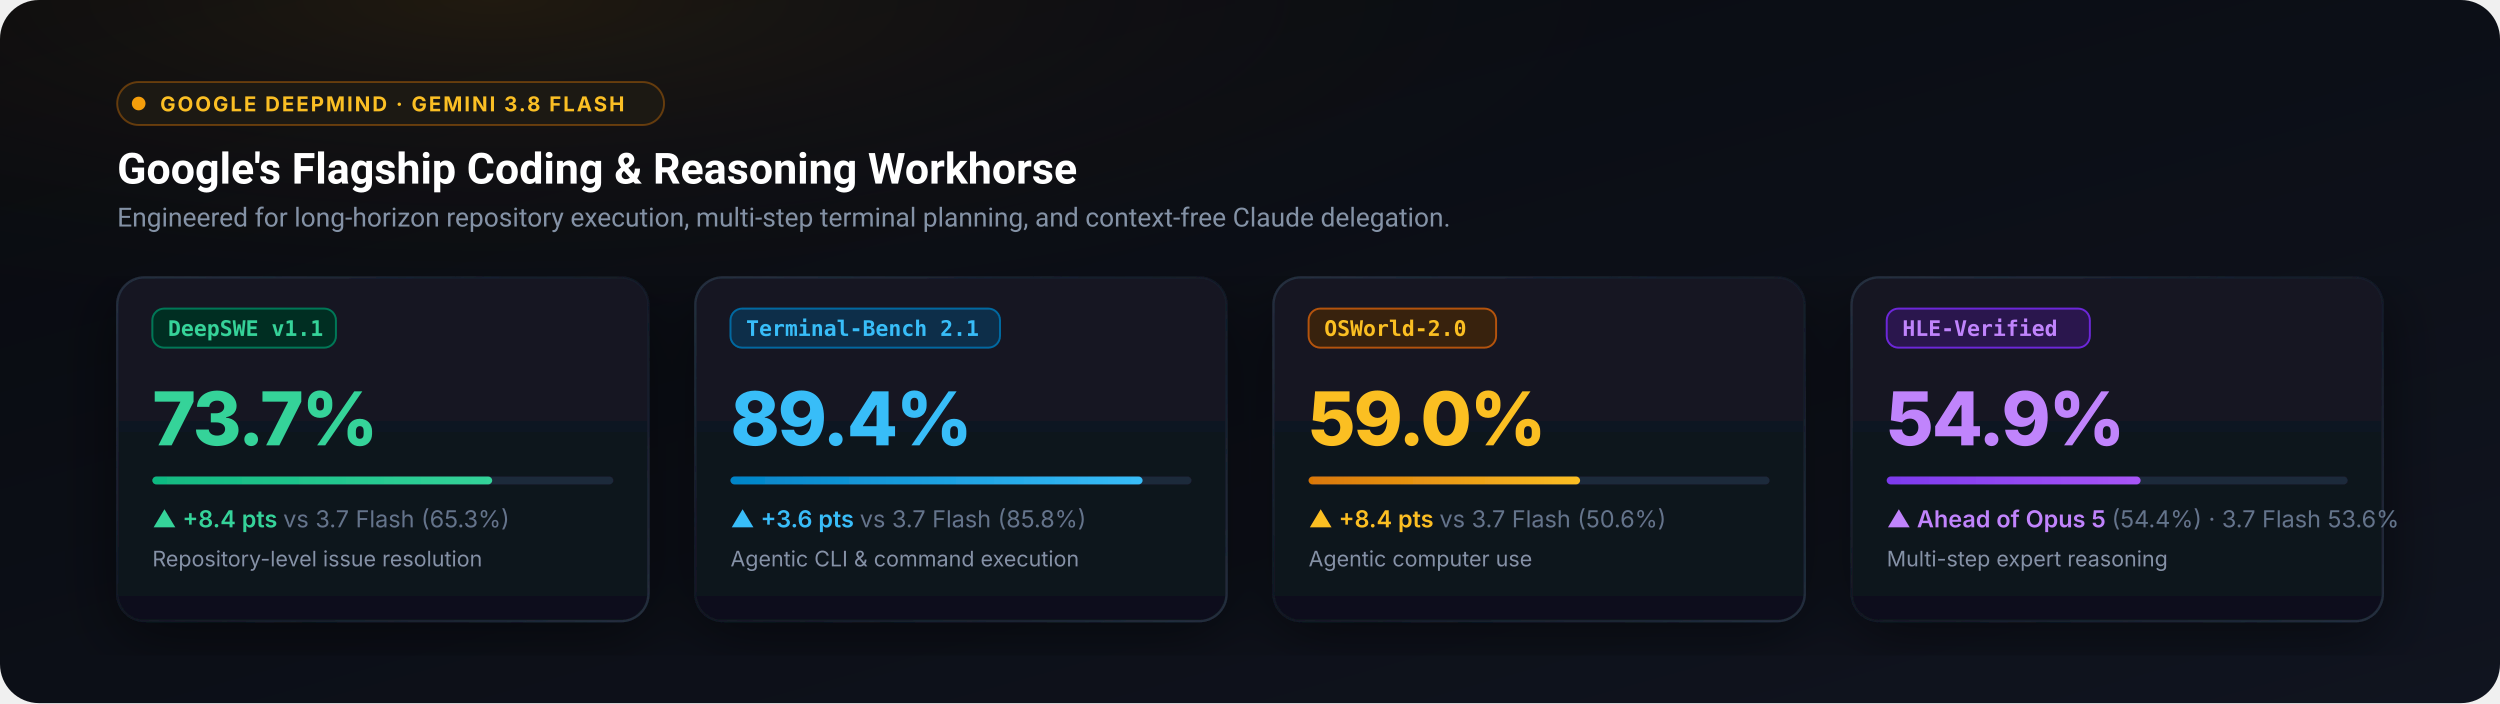
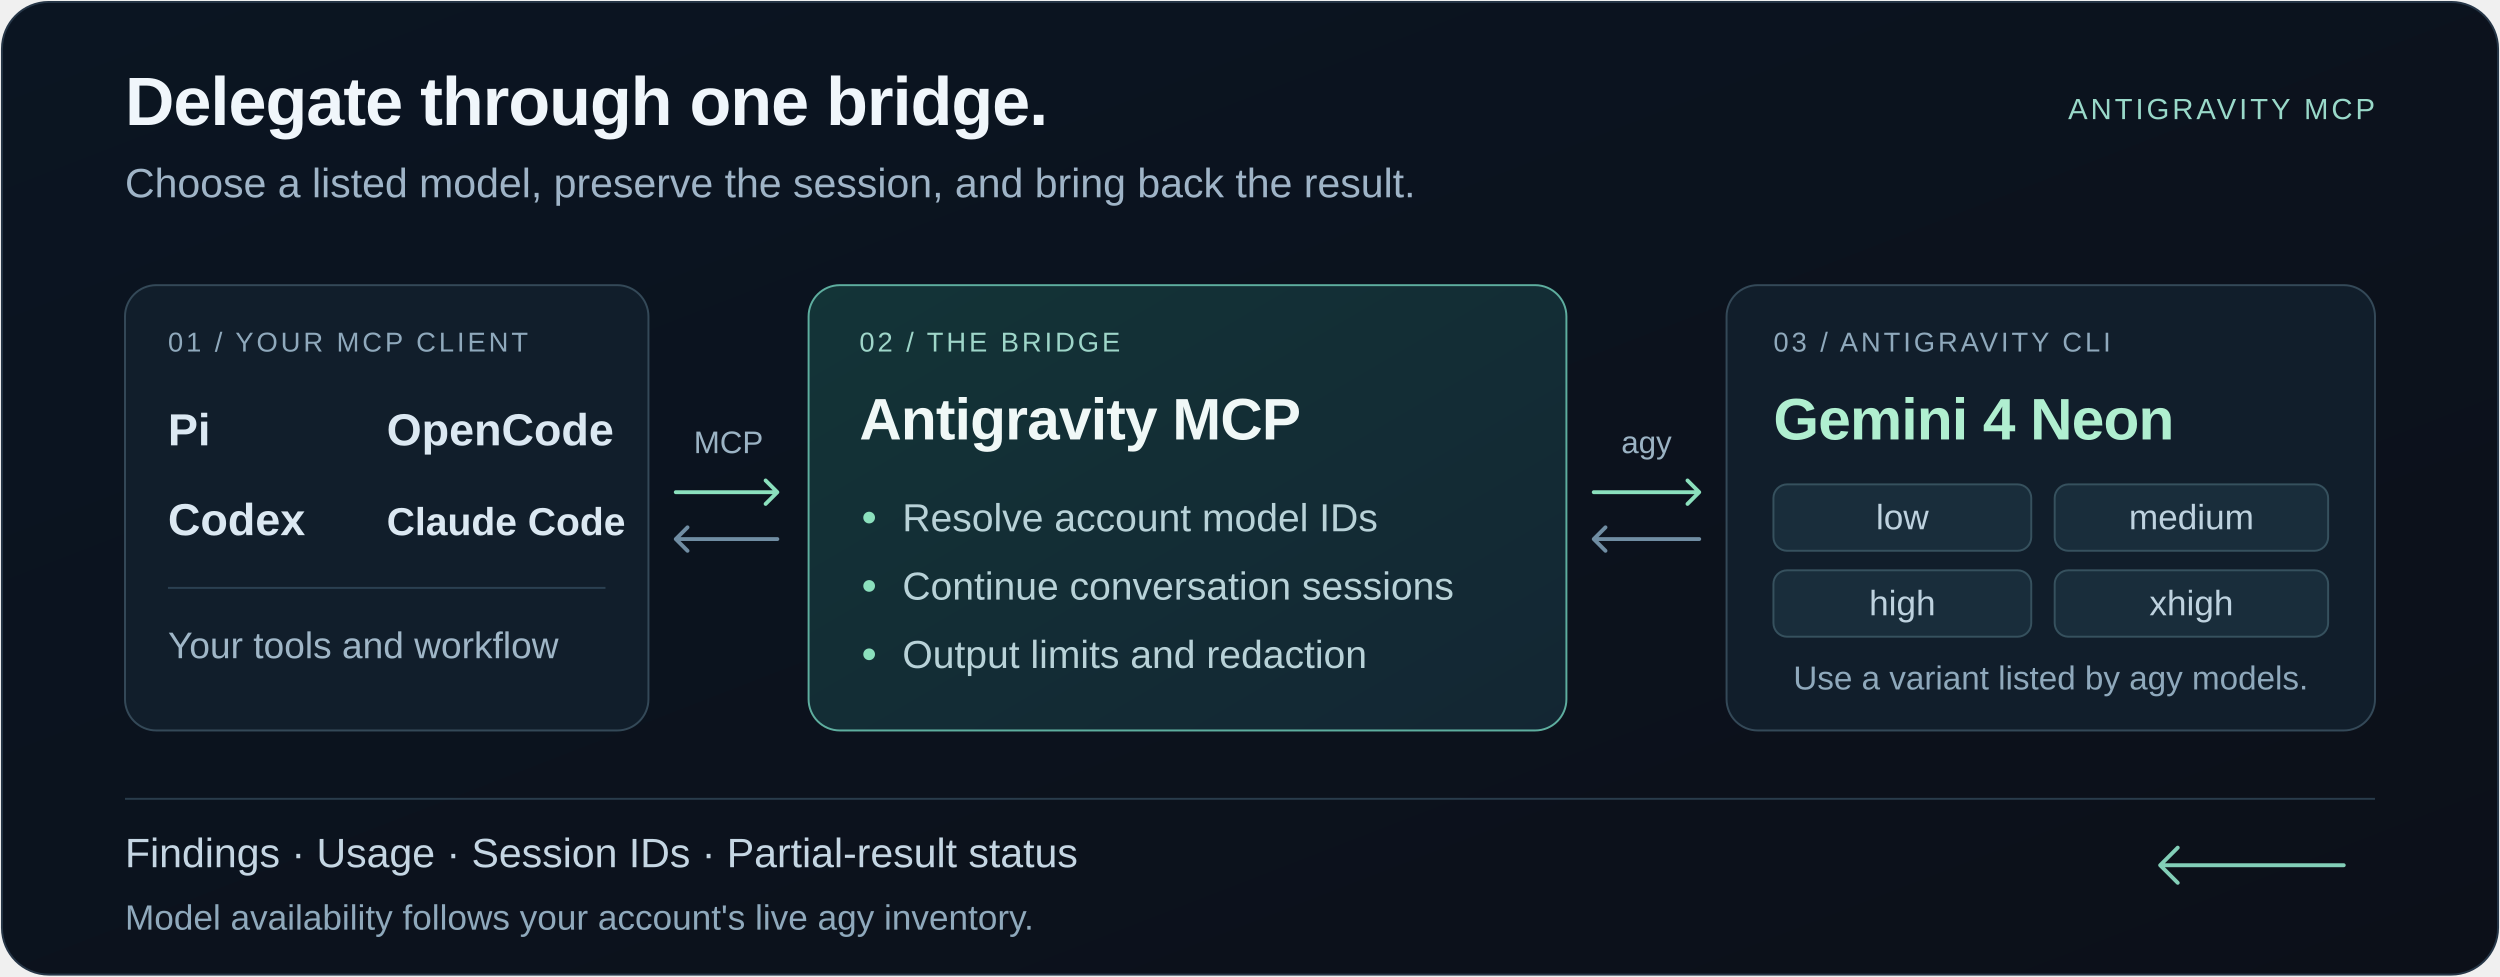
- <svg xmlns="http://www.w3.org/2000/svg" viewBox="0 0 1280 360" width="1280" height="360" role="img" aria-label="Gemini 3.8 Flash Coding Benchmarks">
+ <svg xmlns="http://www.w3.org/2000/svg" viewBox="0 0 1280 500" width="1280" height="500" role="img" aria-labelledby="capabilities-title capabilities-description">
  <defs>
-     <linearGradient id="bgBench" x1="0%" y1="0%" x2="100%" y2="100%">
-       <stop offset="0%" stop-color="#080a0f" />
-       <stop offset="50%" stop-color="#0c0f17" />
-       <stop offset="100%" stop-color="#10141f" />
+     <linearGradient id="capabilities-bg" x1="0" y1="0" x2="1" y2="1">
+       <stop offset="0" stop-color="#0b1522" />
+       <stop offset="1" stop-color="#0c1019" />
    </linearGradient>
-     <radialGradient id="radialAmber" cx="20%" cy="0%" r="50%">
-       <stop offset="0%" stop-color="#f59e0b" stop-opacity="0.10" />
-       <stop offset="100%" stop-color="#080a0f" stop-opacity="0" />
-     </radialGradient>
-     <linearGradient id="benchCardBg" x1="0%" y1="0%" x2="0%" y2="100%">
-       <stop offset="0%" stop-color="#141824" />
-       <stop offset="100%" stop-color="#0e111a" />
+     <linearGradient id="capabilities-bridge" x1="0" y1="0" x2="1" y2="1">
+       <stop offset="0" stop-color="#133437" />
+       <stop offset="1" stop-color="#132633" />
    </linearGradient>
-     <linearGradient id="benchCardBorder" x1="0%" y1="0%" x2="100%" y2="100%">
-       <stop offset="0%" stop-color="#334155" stop-opacity="0.6" />
-       <stop offset="50%" stop-color="#1e293b" stop-opacity="0.3" />
-       <stop offset="100%" stop-color="#334155" stop-opacity="0.6" />
-     </linearGradient>
-     <linearGradient id="emeraldGrad" x1="0%" y1="0%" x2="100%" y2="0%">
-       <stop offset="0%" stop-color="#10b981" />
-       <stop offset="100%" stop-color="#34d399" />
-     </linearGradient>
-     <linearGradient id="cyanGrad" x1="0%" y1="0%" x2="100%" y2="0%">
-       <stop offset="0%" stop-color="#0284c7" />
-       <stop offset="100%" stop-color="#38bdf8" />
-     </linearGradient>
-     <linearGradient id="goldGrad" x1="0%" y1="0%" x2="100%" y2="0%">
-       <stop offset="0%" stop-color="#d97706" />
-       <stop offset="100%" stop-color="#fbbf24" />
-     </linearGradient>
-     <linearGradient id="purpleGrad" x1="0%" y1="0%" x2="100%" y2="0%">
-       <stop offset="0%" stop-color="#7c3aed" />
-       <stop offset="100%" stop-color="#a855f7" />
-     </linearGradient>
-     <filter id="benchShadow" x="-5%" y="-5%" width="110%" height="115%">
-       <feDropShadow dx="0" dy="8" stdDeviation="16" flood-color="#000000" flood-opacity="0.5" />
-     </filter>
  </defs>
-   <rect width="1280" height="360" rx="20" fill="url(#bgBench)" />
-   <rect width="1280" height="360" rx="20" fill="url(#radialAmber)" />
-   <g transform="translate(60, 42)">
-     <rect x="0" y="0" width="280" height="22" rx="11" fill="#1c1913" stroke="#d97706" stroke-opacity="0.4" stroke-width="1" />
-     <circle cx="11" cy="11" r="3.5" fill="#f59e0b" />
-     <text x="22" y="15" font-family="system-ui, -apple-system, sans-serif" font-size="10.5" font-weight="700" letter-spacing="1px" fill="#fbbf24">GOOGLE DEEPMIND · GEMINI 3.8 FLASH</text>
-     <text x="0" y="52" font-family="system-ui, -apple-system, 'Segoe UI', Roboto, sans-serif" font-size="22" font-weight="700" fill="#ffffff">Google's Flagship Coding &amp; Reasoning Workhorse</text>
-     <text x="0" y="74" font-family="system-ui, -apple-system, 'Segoe UI', Roboto, sans-serif" font-size="13.5" fill="#8492a6">Engineered for long-horizon repository execution, multi-step terminal planning, and context-free Claude delegation.</text>
-   </g>
-   <g transform="translate(60, 142)" filter="url(#benchShadow)">
-     <g transform="translate(0, 0)">
-       <rect width="272" height="176" rx="14" fill="url(#benchCardBg)" stroke="url(#benchCardBorder)" stroke-width="1.2" />
-       <rect x="18" y="16" width="94" height="20" rx="6" fill="#062e24" stroke="#047857" stroke-width="1" />
-       <text x="26" y="30" font-family="ui-monospace, 'SF Mono', Menlo, monospace" font-size="11" font-weight="600" fill="#34d399">DeepSWE v1.1</text>
-       <text x="18" y="86" font-family="system-ui, -apple-system, sans-serif" font-size="38" font-weight="800" fill="#34d399" letter-spacing="-1px">73.7%</text>
-       <rect x="18" y="102" width="236" height="4" rx="2" fill="#1e293b" />
-       <rect x="18" y="102" width="174" height="4" rx="2" fill="url(#emeraldGrad)" />
-       <text x="18" y="128" font-family="system-ui, -apple-system, sans-serif" font-size="12" font-weight="600" fill="#34d399">▲ +8.4 pts <tspan fill="#64748b" font-weight="400">vs 3.7 Flash (65.3%)</tspan>
-       </text>
-       <text x="18" y="148" font-family="system-ui, -apple-system, sans-serif" font-size="11" fill="#8492a6">Repository-level issue resolution</text>
+   <rect x="1" y="1" width="1278" height="498" rx="24" fill="url(#capabilities-bg)" stroke="#263647" />
+   <g font-family="Arial, Helvetica, sans-serif">
+     <text x="64" y="64" fill="#f0f6fb" font-size="35" font-weight="700" letter-spacing="-0.5">Delegate through one bridge.</text>
+     <text x="64" y="101" fill="#9fb4c7" font-size="21">Choose a listed model, preserve the session, and bring back the result.</text>
+     <text x="1216" y="61" fill="#99d9c9" font-size="15" letter-spacing="1.5" text-anchor="end">ANTIGRAVITY MCP</text>
+     <rect x="64" y="146" width="268" height="228" rx="16" fill="#111e2b" stroke="#344958" />
+     <text x="86" y="180" fill="#8fa9bc" font-size="14" letter-spacing="1.5">01 / YOUR MCP CLIENT</text>
+     <g fill="#dbe8f2" font-size="23" font-weight="600">
+       <text x="86" y="228">Pi</text>
+       <text x="198" y="228">OpenCode</text>
+       <text x="86" y="274">Codex</text>
+       <text x="198" y="274" font-size="20">Claude Code</text>
    </g>
-     <g transform="translate(296, 0)">
-       <rect width="272" height="176" rx="14" fill="url(#benchCardBg)" stroke="url(#benchCardBorder)" stroke-width="1.2" />
-       <rect x="18" y="16" width="138" height="20" rx="6" fill="#0c2d48" stroke="#0369a1" stroke-width="1" />
-       <text x="26" y="30" font-family="ui-monospace, 'SF Mono', Menlo, monospace" font-size="11" font-weight="600" fill="#38bdf8">Terminal-Bench 2.1</text>
-       <text x="18" y="86" font-family="system-ui, -apple-system, sans-serif" font-size="38" font-weight="800" fill="#38bdf8" letter-spacing="-1px">89.4%</text>
-       <rect x="18" y="102" width="236" height="4" rx="2" fill="#1e293b" />
-       <rect x="18" y="102" width="211" height="4" rx="2" fill="url(#cyanGrad)" />
-       <text x="18" y="128" font-family="system-ui, -apple-system, sans-serif" font-size="12" font-weight="600" fill="#38bdf8">▲ +3.6 pts <tspan fill="#64748b" font-weight="400">vs 3.7 Flash (85.8%)</tspan>
-       </text>
-       <text x="18" y="148" font-family="system-ui, -apple-system, sans-serif" font-size="11" fill="#8492a6">Agentic CLI &amp; command execution</text>
+     <path d="M 86 301 H 310" stroke="#2b4051" />
+     <text x="86" y="337" fill="#9fb6c7" font-size="19">Your tools and workflow</text>
+     <rect x="414" y="146" width="388" height="228" rx="16" fill="url(#capabilities-bridge)" stroke="#5eae9f" />
+     <text x="440" y="180" fill="#9ed6c9" font-size="14" letter-spacing="1.5">02 / THE BRIDGE</text>
+     <text x="440" y="225" fill="#f0f8f7" font-size="30" font-weight="700" letter-spacing="-0.4">Antigravity MCP</text>
+     <g fill="#8be0bd">
+       <circle cx="445" cy="265" r="3" />
+       <circle cx="445" cy="300" r="3" />
+       <circle cx="445" cy="335" r="3" />
    </g>
-     <g transform="translate(592, 0)">
-       <rect width="272" height="176" rx="14" fill="url(#benchCardBg)" stroke="url(#benchCardBorder)" stroke-width="1.2" />
-       <rect x="18" y="16" width="96" height="20" rx="6" fill="#382109" stroke="#b45309" stroke-width="1" />
-       <text x="26" y="30" font-family="ui-monospace, 'SF Mono', Menlo, monospace" font-size="11" font-weight="600" fill="#fbbf24">OSWorld-2.0</text>
-       <text x="18" y="86" font-family="system-ui, -apple-system, sans-serif" font-size="38" font-weight="800" fill="#fbbf24" letter-spacing="-1px">59.0%</text>
-       <rect x="18" y="102" width="236" height="4" rx="2" fill="#1e293b" />
-       <rect x="18" y="102" width="139" height="4" rx="2" fill="url(#goldGrad)" />
-       <text x="18" y="128" font-family="system-ui, -apple-system, sans-serif" font-size="12" font-weight="600" fill="#fbbf24">▲ +8.4 pts <tspan fill="#64748b" font-weight="400">vs 3.7 Flash (50.6%)</tspan>
-       </text>
-       <text x="18" y="148" font-family="system-ui, -apple-system, sans-serif" font-size="11" fill="#8492a6">Agentic computer use</text>
+     <g fill="#b8d2d8" font-size="20">
+       <text x="462" y="272">Resolve account model IDs</text>
+       <text x="462" y="307">Continue conversation sessions</text>
+       <text x="462" y="342">Output limits and redaction</text>
    </g>
-     <g transform="translate(888, 0)">
-       <rect width="272" height="176" rx="14" fill="url(#benchCardBg)" stroke="url(#benchCardBorder)" stroke-width="1.2" />
-       <rect x="18" y="16" width="104" height="20" rx="6" fill="#29144d" stroke="#6d28d9" stroke-width="1" />
-       <text x="26" y="30" font-family="ui-monospace, 'SF Mono', Menlo, monospace" font-size="11" font-weight="600" fill="#c084fc">HLE-Verified</text>
-       <text x="18" y="86" font-family="system-ui, -apple-system, sans-serif" font-size="38" font-weight="800" fill="#c084fc" letter-spacing="-1px">54.9%</text>
-       <rect x="18" y="102" width="236" height="4" rx="2" fill="#1e293b" />
-       <rect x="18" y="102" width="130" height="4" rx="2" fill="url(#purpleGrad)" />
-       <text x="18" y="128" font-family="system-ui, -apple-system, sans-serif" font-size="12" font-weight="600" fill="#c084fc">▲ Ahead of Opus 5 <tspan fill="#64748b" font-weight="400">(54.4%) · 3.7 Flash 53.6%</tspan>
-       </text>
-       <text x="18" y="148" font-family="system-ui, -apple-system, sans-serif" font-size="11" fill="#8492a6">Multi-step expert reasoning</text>
+     <rect x="884" y="146" width="332" height="228" rx="16" fill="#111e2b" stroke="#344958" />
+     <text x="908" y="180" fill="#8fa9bc" font-size="14" letter-spacing="1.5">03 / ANTIGRAVITY CLI</text>
+     <text x="908" y="225" fill="#b0efd0" font-size="30" font-weight="700" letter-spacing="-0.4">Gemini 4 Neon</text>
+     <g fill="#192d3b" stroke="#36515e">
+       <rect x="908" y="248" width="132" height="34" rx="7" />
+       <rect x="1052" y="248" width="140" height="34" rx="7" />
+       <rect x="908" y="292" width="132" height="34" rx="7" />
+       <rect x="1052" y="292" width="140" height="34" rx="7" />
    </g>
+     <g fill="#bed2df" font-size="18" text-anchor="middle">
+       <text x="974" y="271">low</text>
+       <text x="1122" y="271">medium</text>
+       <text x="974" y="315">high</text>
+       <text x="1122" y="315">xhigh</text>
+     </g>
+     <text x="1050" y="353" fill="#8fa9bc" font-size="17" text-anchor="middle">Use a variant listed by agy models.</text>
+     <g fill="none" stroke-linecap="round" stroke-linejoin="round" stroke-width="2">
+       <path d="M 346 252 H 398 M 392 246 L 398 252 L 392 258 M 816 252 H 870 M 864 246 L 870 252 L 864 258" stroke="#8be0bd" />
+       <path d="M 398 276 H 346 M 352 270 L 346 276 L 352 282 M 870 276 H 816 M 822 270 L 816 276 L 822 282" stroke="#708da3" />
+     </g>
+     <g fill="#9bb3c4" font-size="16" text-anchor="middle">
+       <text x="373" y="232">MCP</text>
+       <text x="843" y="232">agy</text>
+     </g>
+     <path d="M 64 409 H 1216" stroke="#293c4b" />
+     <text x="64" y="444" fill="#c5d6e3" font-size="21">Findings · Usage · Session IDs · Partial-result status</text>
+     <text x="64" y="476" fill="#8fa9bc" font-size="18">Model availability follows your account's live agy inventory.</text>
+     <path d="M 1200 443 H 1106 M 1115 434 L 1106 443 L 1115 452" fill="none" stroke="#83cfb8" stroke-width="2" stroke-linecap="round" stroke-linejoin="round" />
  </g>
</svg>
